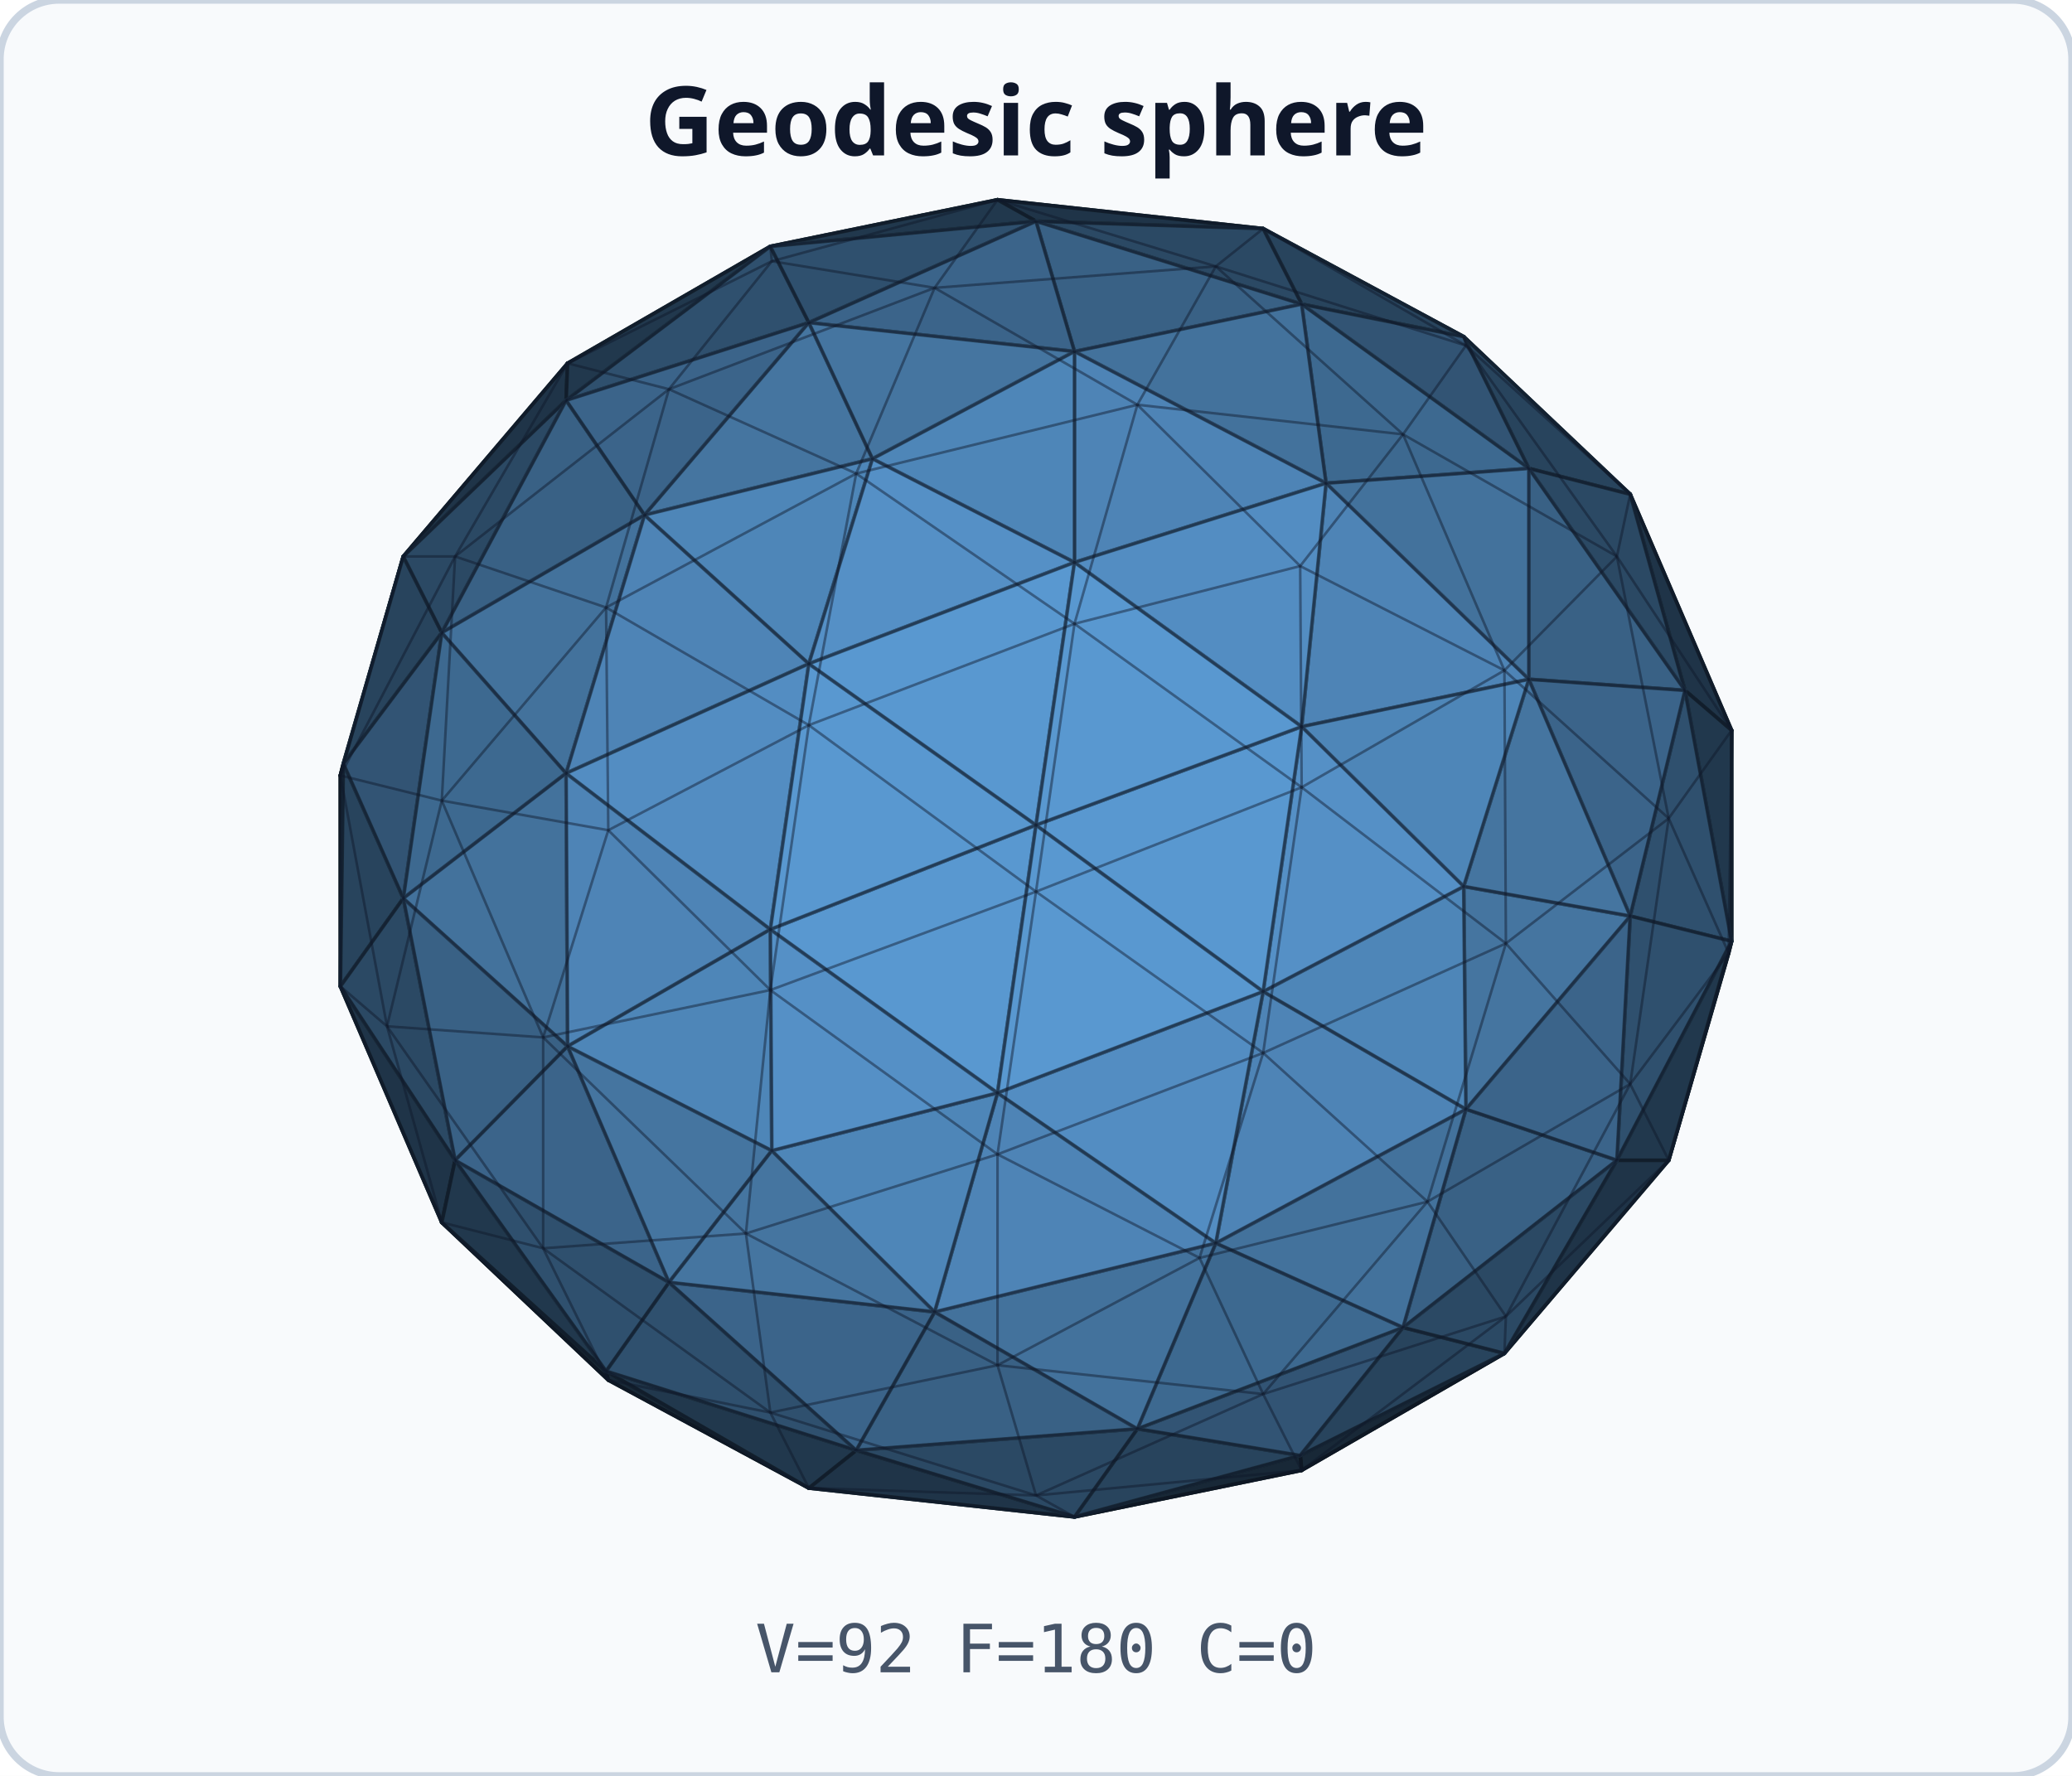
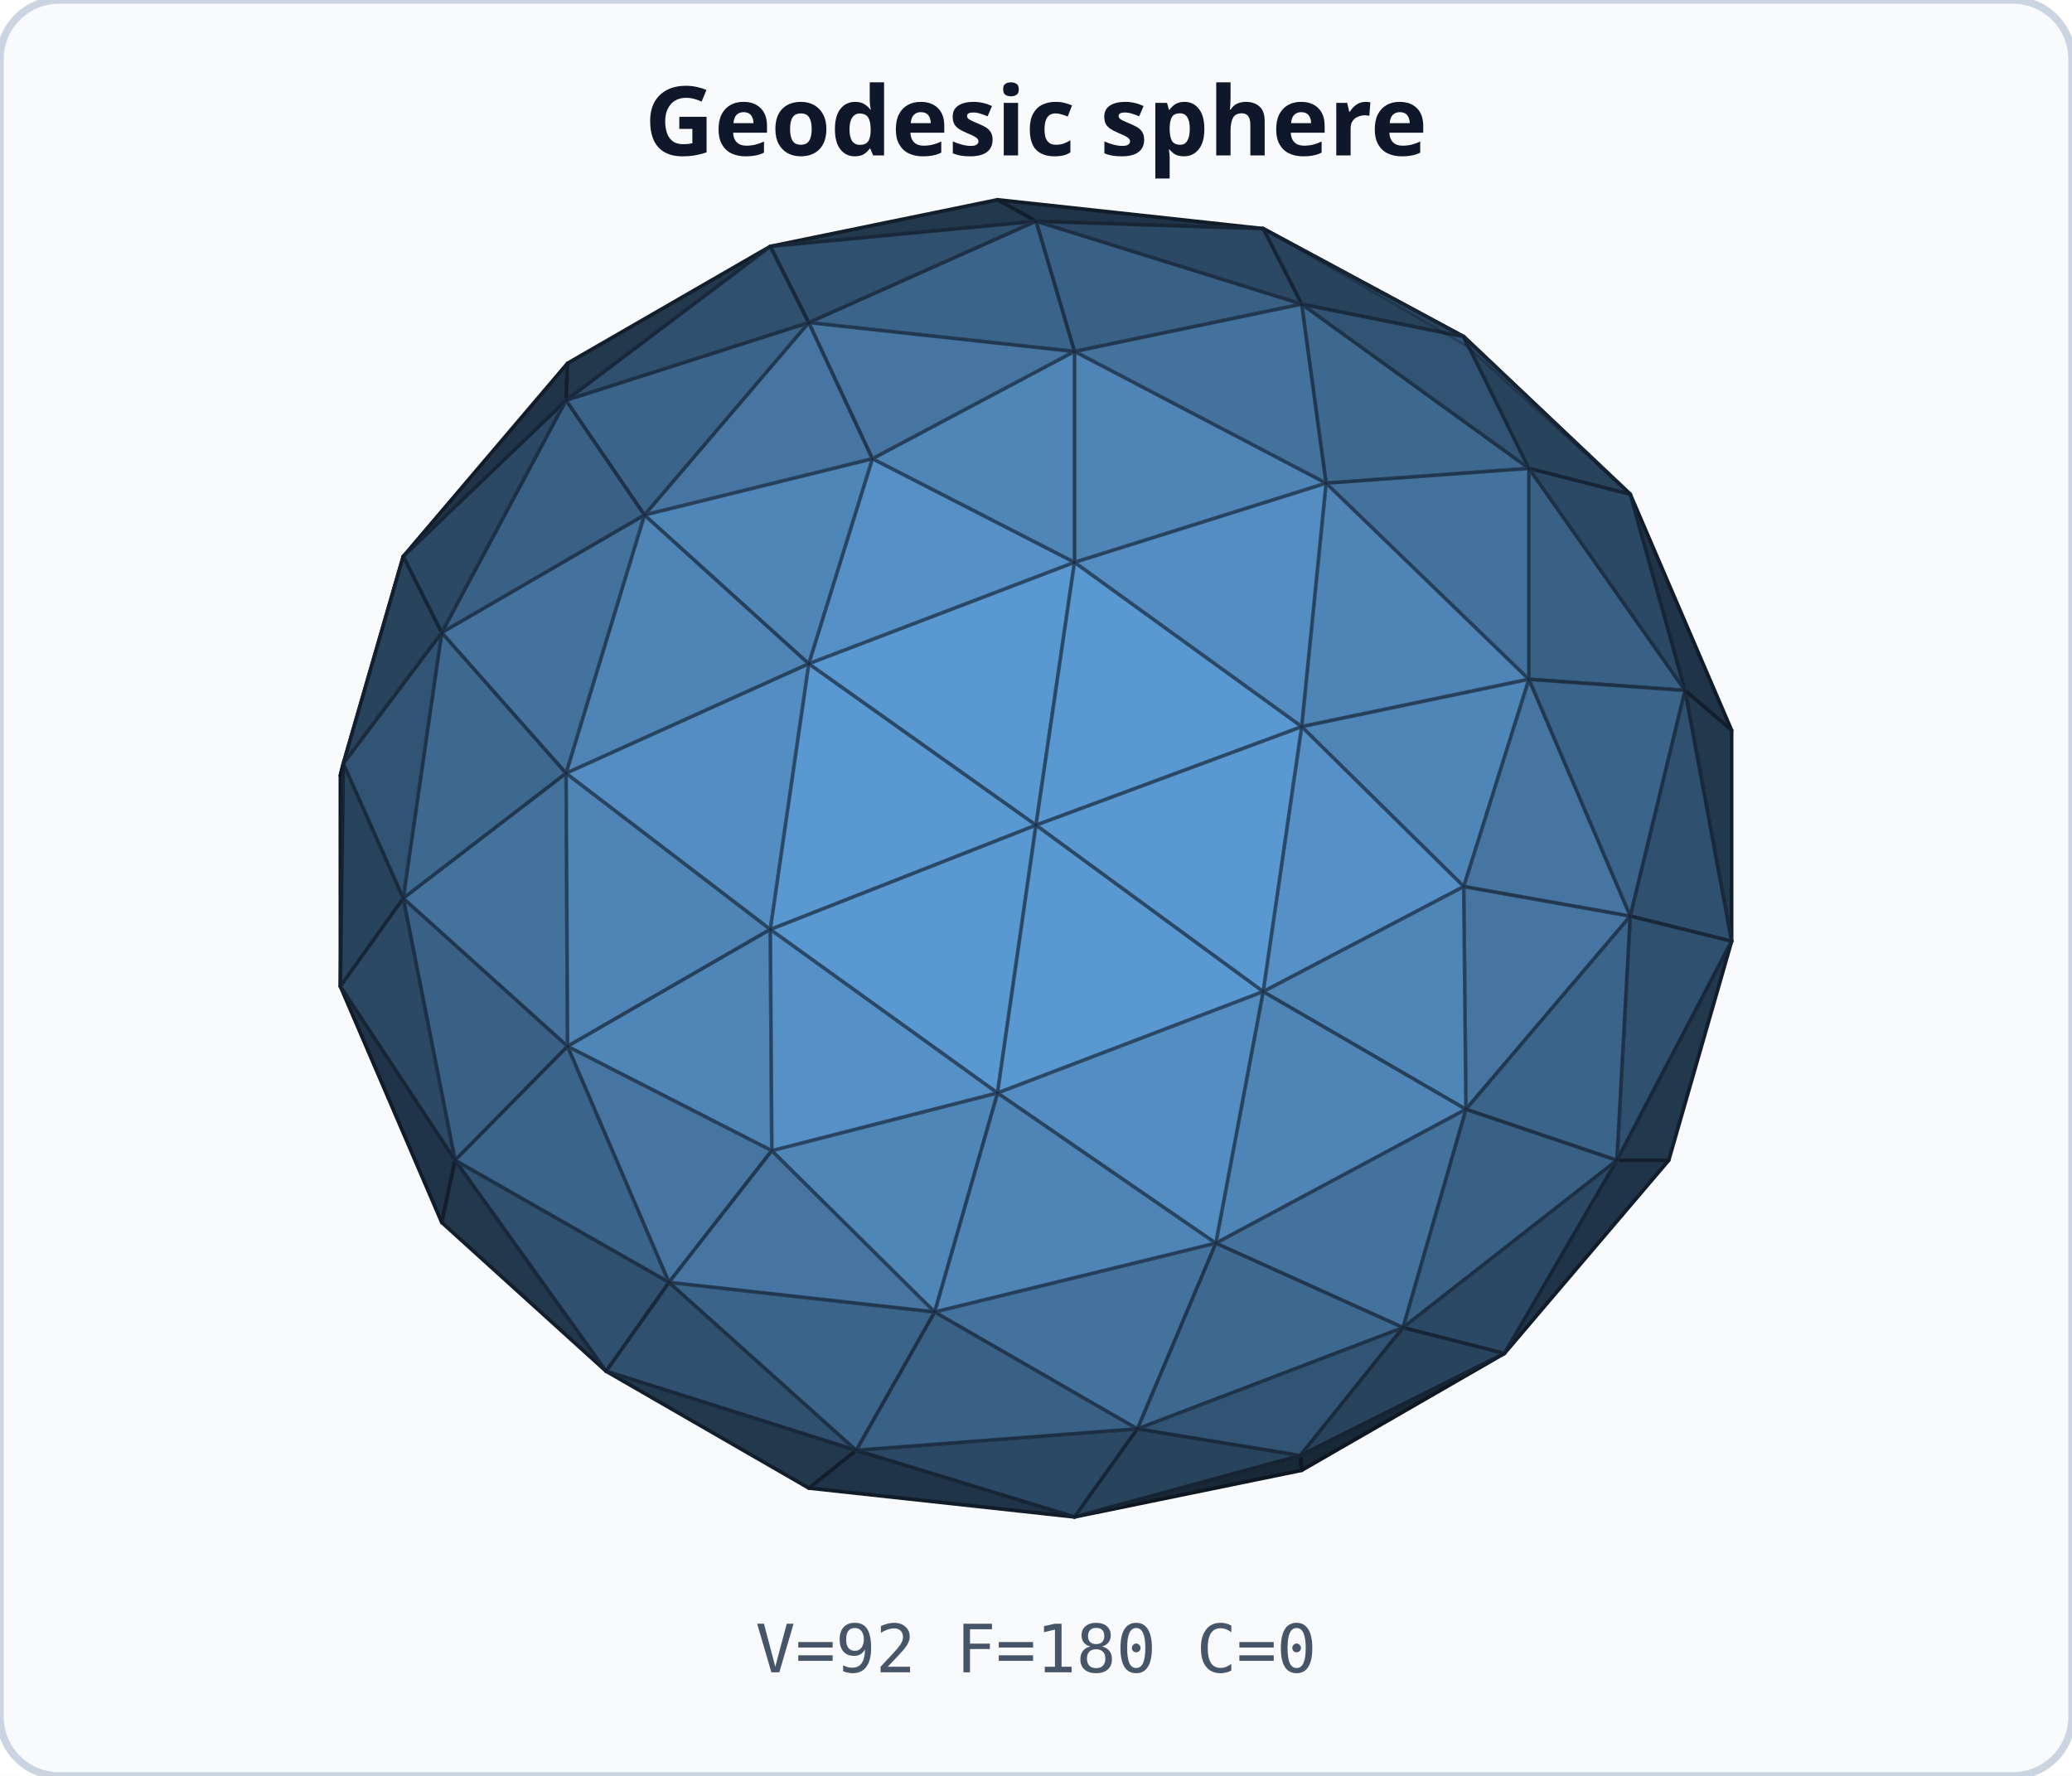
<svg xmlns="http://www.w3.org/2000/svg" width="280" height="240" viewBox="0 0 280 240" role="img" aria-labelledby="panel-title">
  <rect width="100%" height="100%" fill="white" />
  <g>
    <rect x="0.0" y="0.0" width="280.0" height="240.0" rx="8" fill="#f8fafc" stroke="#cbd5e1" />
    <text x="140.0" y="21.0" text-anchor="middle" font-family="sans-serif" font-size="13" font-weight="600" fill="#0f172a">Geodesic sphere</text>
    <g stroke-linejoin="round">
-       <polygon points="175.9,106.4 140.0,120.5 145.2,84.3" fill="#5998d0" stroke="#355b7d" stroke-width="0.5" />
-       <polygon points="145.2,84.3 140.0,120.5 109.3,98.0" fill="#5998d0" stroke="#355b7d" stroke-width="0.5" />
-       <polygon points="140.0,120.5 104.1,133.8 109.3,98.0" fill="#5998d0" stroke="#355b7d" stroke-width="0.5" />
-       <polygon points="175.9,106.4 170.7,142.3 140.0,120.5" fill="#5998d0" stroke="#355b7d" stroke-width="0.5" />
-       <polygon points="170.7,142.3 134.8,156.0 140.0,120.5" fill="#5998d0" stroke="#355b7d" stroke-width="0.5" />
-       <polygon points="140.0,120.5 134.8,156.0 104.1,133.8" fill="#5998d0" stroke="#355b7d" stroke-width="0.5" />
-       <polygon points="175.7,76.5 175.9,106.4 145.2,84.3" fill="#5590c6" stroke="#335677" stroke-width="0.5" />
-       <polygon points="109.3,98.0 104.1,133.8 82.2,112.2" fill="#5590c6" stroke="#335677" stroke-width="0.5" />
-       <polygon points="170.7,142.3 162.1,170.0 134.8,156.0" fill="#5590c6" stroke="#335677" stroke-width="0.5" />
-       <polygon points="175.9,106.4 203.5,127.5 170.7,142.3" fill="#538dc2" stroke="#325574" stroke-width="0.5" />
-       <polygon points="104.1,133.8 134.8,156.0 100.8,166.7" fill="#538dc2" stroke="#325574" stroke-width="0.5" />
-       <polygon points="145.2,84.3 109.3,98.0 115.7,64.0" fill="#538dc2" stroke="#325574" stroke-width="0.5" />
-       <polygon points="82.2,112.2 104.1,133.8 73.4,140.2" fill="#4e86b8" stroke="#2f506e" stroke-width="0.5" />
-       <polygon points="170.7,142.3 192.9,162.4 162.1,170.0" fill="#4e86b8" stroke="#2f506e" stroke-width="0.5" />
-       <polygon points="175.7,76.5 145.2,84.3 153.7,54.7" fill="#4e86b8" stroke="#2f506e" stroke-width="0.5" />
-       <polygon points="109.3,98.0 82.2,112.2 81.9,82.1" fill="#4e86b8" stroke="#2f506e" stroke-width="0.5" />
-       <polygon points="134.8,156.0 162.1,170.0 134.8,184.5" fill="#4e86b8" stroke="#2f506e" stroke-width="0.5" />
-       <polygon points="175.7,76.5 203.3,90.6 175.9,106.4" fill="#4e86b8" stroke="#2f506e" stroke-width="0.5" />
-       <polygon points="104.1,133.8 100.8,166.7 73.4,140.2" fill="#4e84b6" stroke="#2f4f6d" stroke-width="0.5" />
-       <polygon points="145.2,84.3 115.7,64.0 153.7,54.7" fill="#4e84b6" stroke="#2f4f6d" stroke-width="0.5" />
-       <polygon points="109.3,98.0 81.9,82.1 115.7,64.0" fill="#4e84b6" stroke="#2f4f6d" stroke-width="0.5" />
-       <polygon points="134.8,156.0 134.8,184.5 100.8,166.7" fill="#4e84b6" stroke="#2f4f6d" stroke-width="0.5" />
-       <polygon points="203.3,90.6 203.5,127.5 175.9,106.4" fill="#4e84b6" stroke="#2f4f6d" stroke-width="0.5" />
-       <polygon points="203.5,127.5 192.9,162.4 170.7,142.3" fill="#4e84b6" stroke="#2f4f6d" stroke-width="0.5" />
-       <polygon points="59.7,108.2 82.2,112.2 73.4,140.2" fill="#4575a0" stroke="#294660" stroke-width="0.5" />
-       <polygon points="134.8,184.5 162.1,170.0 170.7,188.4" fill="#4575a0" stroke="#294660" stroke-width="0.5" />
-       <polygon points="162.1,170.0 192.9,162.4 170.7,188.4" fill="#4575a0" stroke="#294660" stroke-width="0.5" />
-       <polygon points="81.9,82.1 82.2,112.2 59.7,108.2" fill="#4575a0" stroke="#294660" stroke-width="0.5" />
-       <polygon points="175.7,76.5 189.6,58.7 203.3,90.6" fill="#4575a0" stroke="#294660" stroke-width="0.5" />
-       <polygon points="175.7,76.5 153.7,54.7 189.6,58.7" fill="#4575a0" stroke="#294660" stroke-width="0.5" />
-       <polygon points="203.3,90.6 225.5,110.6 203.5,127.5" fill="#43729c" stroke="#28445e" stroke-width="0.5" />
-       <polygon points="73.4,140.2 100.8,166.7 73.4,168.7" fill="#43729c" stroke="#28445e" stroke-width="0.5" />
-       <polygon points="100.8,166.7 134.8,184.5 104.1,190.9" fill="#43729c" stroke="#28445e" stroke-width="0.5" />
-       <polygon points="203.5,127.5 220.3,146.5 192.9,162.4" fill="#43729c" stroke="#28445e" stroke-width="0.5" />
-       <polygon points="153.7,54.7 115.7,64.0 126.3,38.9" fill="#43729c" stroke="#28445e" stroke-width="0.5" />
-       <polygon points="115.7,64.0 81.9,82.1 90.4,52.6" fill="#43729c" stroke="#28445e" stroke-width="0.5" />
-       <polygon points="100.8,166.7 104.1,190.9 73.4,168.7" fill="#3d6990" stroke="#253f56" stroke-width="0.5" />
-       <polygon points="115.7,64.0 90.4,52.6 126.3,38.9" fill="#3d6990" stroke="#253f56" stroke-width="0.5" />
-       <polygon points="225.5,110.6 220.3,146.5 203.5,127.5" fill="#3d6990" stroke="#253f56" stroke-width="0.5" />
-       <polygon points="59.7,108.2 73.4,140.2 52.3,138.7" fill="#3b648a" stroke="#233c53" stroke-width="0.5" />
-       <polygon points="81.9,82.1 59.7,108.2 61.5,75.2" fill="#3b648a" stroke="#233c53" stroke-width="0.5" />
-       <polygon points="189.6,58.7 218.5,75.2 203.3,90.6" fill="#3b648a" stroke="#233c53" stroke-width="0.5" />
-       <polygon points="134.8,184.5 170.7,188.4 140.0,202.1" fill="#3b648a" stroke="#233c53" stroke-width="0.5" />
-       <polygon points="192.9,162.4 203.5,177.9 170.7,188.4" fill="#3b648a" stroke="#233c53" stroke-width="0.5" />
-       <polygon points="153.7,54.7 164.3,36.0 189.6,58.7" fill="#3b648a" stroke="#233c53" stroke-width="0.5" />
-       <polygon points="52.3,138.7 73.4,140.2 73.4,168.7" fill="#396185" stroke="#223a50" stroke-width="0.5" />
-       <polygon points="104.1,190.9 134.8,184.5 140.0,202.1" fill="#396185" stroke="#223a50" stroke-width="0.5" />
-       <polygon points="192.9,162.4 220.3,146.5 203.5,177.9" fill="#396185" stroke="#223a50" stroke-width="0.5" />
-       <polygon points="90.4,52.6 81.9,82.1 61.5,75.2" fill="#396185" stroke="#223a50" stroke-width="0.5" />
-       <polygon points="203.3,90.6 218.5,75.2 225.5,110.6" fill="#396185" stroke="#223a50" stroke-width="0.5" />
-       <polygon points="153.7,54.7 126.3,38.9 164.3,36.0" fill="#396185" stroke="#223a50" stroke-width="0.5" />
-       <polygon points="73.4,168.7 104.1,190.9 82.2,186.5" fill="#325474" stroke="#1e3346" stroke-width="0.5" />
-       <polygon points="225.5,110.6 233.6,128.8 220.3,146.5" fill="#325474" stroke="#1e3346" stroke-width="0.5" />
-       <polygon points="126.3,38.9 90.4,52.6 104.3,35.3" fill="#325474" stroke="#1e3346" stroke-width="0.5" />
-       <polygon points="61.5,75.2 59.7,108.2 46.0,104.8" fill="#2f506e" stroke="#1c3042" stroke-width="0.5" />
-       <polygon points="46.0,104.8 59.7,108.2 52.3,138.7" fill="#2f506e" stroke="#1c3042" stroke-width="0.5" />
-       <polygon points="140.0,202.1 170.7,188.4 175.9,198.7" fill="#2f506e" stroke="#1c3042" stroke-width="0.5" />
-       <polygon points="170.7,188.4 203.5,177.9 175.9,198.7" fill="#2f506e" stroke="#1c3042" stroke-width="0.5" />
-       <polygon points="189.6,58.7 198.1,46.7 218.5,75.2" fill="#2f506e" stroke="#1c3042" stroke-width="0.5" />
-       <polygon points="189.6,58.7 164.3,36.0 198.1,46.7" fill="#2f506e" stroke="#1c3042" stroke-width="0.5" />
-       <polygon points="52.3,138.7 73.4,168.7 59.7,165.2" fill="#2b4964" stroke="#1a2c3c" stroke-width="0.5" />
-       <polygon points="218.5,75.2 234.0,98.7 225.5,110.6" fill="#2b4964" stroke="#1a2c3c" stroke-width="0.5" />
-       <polygon points="104.1,190.9 140.0,202.1 109.3,201.1" fill="#2b4964" stroke="#1a2c3c" stroke-width="0.5" />
-       <polygon points="220.3,146.5 225.5,156.8 203.5,177.9" fill="#2b4964" stroke="#1a2c3c" stroke-width="0.5" />
-       <polygon points="90.4,52.6 61.5,75.2 76.7,49.1" fill="#2b4964" stroke="#1a2c3c" stroke-width="0.5" />
-       <polygon points="126.3,38.9 134.8,27.0 164.3,36.0" fill="#2b4964" stroke="#1a2c3c" stroke-width="0.5" />
-       <polygon points="220.3,146.5 233.6,128.8 225.5,156.8" fill="#28445d" stroke="#182938" stroke-width="0.5" />
-       <polygon points="126.3,38.9 104.3,35.3 134.8,27.0" fill="#28445d" stroke="#182938" stroke-width="0.5" />
-       <polygon points="59.7,165.2 73.4,168.7 82.2,186.5" fill="#28445d" stroke="#182938" stroke-width="0.5" />
-       <polygon points="82.2,186.5 104.1,190.9 109.3,201.1" fill="#28445d" stroke="#182938" stroke-width="0.5" />
-       <polygon points="104.3,35.3 90.4,52.6 76.7,49.1" fill="#28445d" stroke="#182938" stroke-width="0.5" />
-       <polygon points="225.5,110.6 234.0,98.7 233.6,128.8" fill="#28445d" stroke="#182938" stroke-width="0.5" />
-       <polygon points="46.0,104.8 52.3,138.7 46.0,133.3" fill="#21384d" stroke="#14222e" stroke-width="0.5" />
-       <polygon points="140.0,202.1 175.9,198.7 145.2,205.0" fill="#21384d" stroke="#14222e" stroke-width="0.5" />
-       <polygon points="203.5,177.9 203.3,182.9 175.9,198.7" fill="#21384d" stroke="#14222e" stroke-width="0.5" />
-       <polygon points="61.5,75.2 46.0,104.8 54.5,75.2" fill="#21384d" stroke="#14222e" stroke-width="0.5" />
-       <polygon points="198.1,46.7 220.3,66.8 218.5,75.2" fill="#21384d" stroke="#14222e" stroke-width="0.5" />
-       <polygon points="164.3,36.0 170.7,30.9 198.1,46.7" fill="#21384d" stroke="#14222e" stroke-width="0.5" />
-       <polygon points="46.0,133.3 52.3,138.7 59.7,165.2" fill="#1f3448" stroke="#121f2b" stroke-width="0.5" />
-       <polygon points="203.5,177.9 225.5,156.8 203.3,182.9" fill="#1f3448" stroke="#121f2b" stroke-width="0.5" />
-       <polygon points="164.3,36.0 134.8,27.0 170.7,30.9" fill="#1f3448" stroke="#121f2b" stroke-width="0.5" />
-       <polygon points="109.3,201.1 140.0,202.1 145.2,205.0" fill="#1f3448" stroke="#121f2b" stroke-width="0.5" />
-       <polygon points="76.7,49.1 61.5,75.2 54.5,75.2" fill="#1f3448" stroke="#121f2b" stroke-width="0.5" />
-       <polygon points="218.5,75.2 220.3,66.8 234.0,98.7" fill="#1f3448" stroke="#121f2b" stroke-width="0.5" />
-       <polygon points="81.9,185.3 59.7,165.2 82.2,186.5" fill="#182837" stroke="#0e1821" stroke-width="0.5" />
-       <polygon points="225.5,156.8 233.6,128.8 234.0,127.2" fill="#182837" stroke="#0e1821" stroke-width="0.5" />
-       <polygon points="134.8,27.0 104.3,35.3 104.1,33.3" fill="#182837" stroke="#0e1821" stroke-width="0.5" />
-       <polygon points="81.9,185.3 82.2,186.5 109.3,201.1" fill="#182837" stroke="#0e1821" stroke-width="0.5" />
-       <polygon points="104.1,33.3 104.3,35.3 76.7,49.1" fill="#182837" stroke="#0e1821" stroke-width="0.5" />
-       <polygon points="233.6,128.8 234.0,98.7 234.0,127.2" fill="#182837" stroke="#0e1821" stroke-width="0.5" />
      <polygon points="46.4,103.2 46.0,104.8 46.0,133.3" fill="#182837" stroke="#0e1821" stroke-width="0.5" />
      <polygon points="175.9,198.7 203.3,182.9 175.7,196.7" fill="#182837" stroke="#0e1821" stroke-width="0.5" />
      <polygon points="198.1,46.7 170.7,30.9 197.8,45.5" fill="#182837" stroke="#0e1821" stroke-width="0.5" />
      <polygon points="145.2,205.0 175.9,198.7 175.7,196.7" fill="#182837" stroke="#0e1821" stroke-width="0.5" />
      <polygon points="54.5,75.2 46.0,104.8 46.4,103.2" fill="#182837" stroke="#0e1821" stroke-width="0.5" />
      <polygon points="198.1,46.7 197.8,45.5 220.3,66.8" fill="#182837" stroke="#0e1821" stroke-width="0.5" />
      <polygon points="61.5,156.8 46.0,133.3 59.7,165.2" fill="#1f3448" stroke="#121f2b" stroke-width="0.5" />
      <polygon points="203.3,182.9 225.5,156.8 218.5,156.8" fill="#1f3448" stroke="#121f2b" stroke-width="0.5" />
      <polygon points="170.7,30.9 134.8,27.0 140.0,29.9" fill="#1f3448" stroke="#121f2b" stroke-width="0.5" />
      <polygon points="115.7,196.0 109.3,201.1 145.2,205.0" fill="#1f3448" stroke="#121f2b" stroke-width="0.5" />
      <polygon points="76.5,54.1 76.7,49.1 54.5,75.2" fill="#1f3448" stroke="#121f2b" stroke-width="0.5" />
      <polygon points="234.0,98.7 220.3,66.8 227.7,93.3" fill="#1f3448" stroke="#121f2b" stroke-width="0.5" />
      <polygon points="61.5,156.8 59.7,165.2 81.9,185.3" fill="#21384d" stroke="#14222e" stroke-width="0.5" />
      <polygon points="81.9,185.3 109.3,201.1 115.7,196.0" fill="#21384d" stroke="#14222e" stroke-width="0.5" />
      <polygon points="225.5,156.8 234.0,127.2 218.5,156.8" fill="#21384d" stroke="#14222e" stroke-width="0.5" />
      <polygon points="104.1,33.3 76.7,49.1 76.5,54.1" fill="#21384d" stroke="#14222e" stroke-width="0.5" />
      <polygon points="234.0,98.7 227.7,93.3 234.0,127.2" fill="#21384d" stroke="#14222e" stroke-width="0.5" />
      <polygon points="134.8,27.0 104.1,33.3 140.0,29.9" fill="#21384d" stroke="#14222e" stroke-width="0.5" />
      <polygon points="54.5,121.4 46.4,103.2 46.0,133.3" fill="#28445d" stroke="#182938" stroke-width="0.5" />
      <polygon points="153.7,193.1 145.2,205.0 175.7,196.7" fill="#28445d" stroke="#182938" stroke-width="0.5" />
      <polygon points="175.7,196.7 203.3,182.9 189.6,179.4" fill="#28445d" stroke="#182938" stroke-width="0.5" />
      <polygon points="59.7,85.5 54.5,75.2 46.4,103.2" fill="#28445d" stroke="#182938" stroke-width="0.5" />
      <polygon points="220.3,66.8 197.8,45.5 206.6,63.3" fill="#28445d" stroke="#182938" stroke-width="0.5" />
      <polygon points="197.8,45.5 170.7,30.9 175.9,41.1" fill="#28445d" stroke="#182938" stroke-width="0.5" />
      <polygon points="115.7,196.0 145.2,205.0 153.7,193.1" fill="#2b4964" stroke="#1a2c3c" stroke-width="0.5" />
      <polygon points="76.5,54.1 54.5,75.2 59.7,85.5" fill="#2b4964" stroke="#1a2c3c" stroke-width="0.5" />
      <polygon points="220.3,66.8 206.6,63.3 227.7,93.3" fill="#2b4964" stroke="#1a2c3c" stroke-width="0.5" />
      <polygon points="54.5,121.4 46.0,133.3 61.5,156.8" fill="#2b4964" stroke="#1a2c3c" stroke-width="0.5" />
      <polygon points="203.3,182.9 218.5,156.8 189.6,179.4" fill="#2b4964" stroke="#1a2c3c" stroke-width="0.5" />
      <polygon points="170.7,30.9 140.0,29.9 175.9,41.1" fill="#2b4964" stroke="#1a2c3c" stroke-width="0.5" />
      <polygon points="90.4,173.3 81.9,185.3 115.7,196.0" fill="#2f506e" stroke="#1c3042" stroke-width="0.5" />
      <polygon points="109.3,43.6 104.1,33.3 76.5,54.1" fill="#2f506e" stroke="#1c3042" stroke-width="0.5" />
      <polygon points="234.0,127.2 227.7,93.3 220.3,123.8" fill="#2f506e" stroke="#1c3042" stroke-width="0.5" />
      <polygon points="140.0,29.9 104.1,33.3 109.3,43.6" fill="#2f506e" stroke="#1c3042" stroke-width="0.5" />
      <polygon points="218.5,156.8 234.0,127.2 220.3,123.8" fill="#2f506e" stroke="#1c3042" stroke-width="0.5" />
      <polygon points="90.4,173.3 61.5,156.8 81.9,185.3" fill="#2f506e" stroke="#1c3042" stroke-width="0.5" />
      <polygon points="153.7,193.1 175.7,196.7 189.6,179.4" fill="#325474" stroke="#1e3346" stroke-width="0.5" />
      <polygon points="54.5,121.4 59.7,85.5 46.4,103.2" fill="#325474" stroke="#1e3346" stroke-width="0.5" />
      <polygon points="206.6,63.3 197.8,45.5 175.9,41.1" fill="#325474" stroke="#1e3346" stroke-width="0.5" />
      <polygon points="76.7,141.4 54.5,121.4 61.5,156.8" fill="#396185" stroke="#223a50" stroke-width="0.5" />
      <polygon points="126.3,177.3 115.7,196.0 153.7,193.1" fill="#396185" stroke="#223a50" stroke-width="0.5" />
      <polygon points="189.6,179.4 218.5,156.8 198.1,149.9" fill="#396185" stroke="#223a50" stroke-width="0.5" />
      <polygon points="87.1,69.6 76.5,54.1 59.7,85.5" fill="#396185" stroke="#223a50" stroke-width="0.5" />
      <polygon points="227.7,93.3 206.6,63.3 206.6,91.8" fill="#396185" stroke="#223a50" stroke-width="0.5" />
      <polygon points="175.9,41.1 140.0,29.9 145.2,47.5" fill="#396185" stroke="#223a50" stroke-width="0.5" />
      <polygon points="76.7,141.4 61.5,156.8 90.4,173.3" fill="#3b648a" stroke="#233c53" stroke-width="0.5" />
      <polygon points="90.4,173.3 115.7,196.0 126.3,177.3" fill="#3b648a" stroke="#233c53" stroke-width="0.5" />
      <polygon points="109.3,43.6 76.5,54.1 87.1,69.6" fill="#3b648a" stroke="#233c53" stroke-width="0.5" />
      <polygon points="227.7,93.3 206.6,91.8 220.3,123.8" fill="#3b648a" stroke="#233c53" stroke-width="0.5" />
      <polygon points="140.0,29.9 109.3,43.6 145.2,47.5" fill="#3b648a" stroke="#233c53" stroke-width="0.5" />
      <polygon points="218.5,156.8 220.3,123.8 198.1,149.9" fill="#3b648a" stroke="#233c53" stroke-width="0.5" />
      <polygon points="153.7,193.1 189.6,179.4 164.3,168.0" fill="#3d6990" stroke="#253f56" stroke-width="0.5" />
      <polygon points="76.5,104.5 59.7,85.5 54.5,121.4" fill="#3d6990" stroke="#253f56" stroke-width="0.5" />
      <polygon points="206.6,63.3 175.9,41.1 179.2,65.3" fill="#3d6990" stroke="#253f56" stroke-width="0.5" />
      <polygon points="76.7,141.4 76.5,104.5 54.5,121.4" fill="#43729c" stroke="#28445e" stroke-width="0.5" />
      <polygon points="76.5,104.5 87.1,69.6 59.7,85.5" fill="#43729c" stroke="#28445e" stroke-width="0.5" />
      <polygon points="126.3,177.3 153.7,193.1 164.3,168.0" fill="#43729c" stroke="#28445e" stroke-width="0.5" />
      <polygon points="164.3,168.0 189.6,179.4 198.1,149.9" fill="#43729c" stroke="#28445e" stroke-width="0.5" />
      <polygon points="206.6,91.8 206.6,63.3 179.2,65.3" fill="#43729c" stroke="#28445e" stroke-width="0.5" />
      <polygon points="179.2,65.3 175.9,41.1 145.2,47.5" fill="#43729c" stroke="#28445e" stroke-width="0.5" />
      <polygon points="104.3,155.5 76.7,141.4 90.4,173.3" fill="#4575a0" stroke="#294660" stroke-width="0.5" />
      <polygon points="104.3,155.5 90.4,173.3 126.3,177.3" fill="#4575a0" stroke="#294660" stroke-width="0.5" />
      <polygon points="198.1,149.9 220.3,123.8 197.8,119.8" fill="#4575a0" stroke="#294660" stroke-width="0.5" />
      <polygon points="117.9,62.0 109.3,43.6 87.1,69.6" fill="#4575a0" stroke="#294660" stroke-width="0.5" />
      <polygon points="220.3,123.8 206.6,91.8 197.8,119.8" fill="#4575a0" stroke="#294660" stroke-width="0.5" />
      <polygon points="145.2,47.5 109.3,43.6 117.9,62.0" fill="#4575a0" stroke="#294660" stroke-width="0.5" />
      <polygon points="126.3,177.3 164.3,168.0 134.8,147.7" fill="#4e84b6" stroke="#2f4f6d" stroke-width="0.5" />
      <polygon points="164.3,168.0 198.1,149.9 170.7,134.0" fill="#4e84b6" stroke="#2f4f6d" stroke-width="0.5" />
      <polygon points="206.6,91.8 179.2,65.3 175.9,98.2" fill="#4e84b6" stroke="#2f4f6d" stroke-width="0.5" />
      <polygon points="179.2,65.3 145.2,47.5 145.2,76.0" fill="#4e84b6" stroke="#2f4f6d" stroke-width="0.5" />
      <polygon points="104.1,125.6 76.5,104.5 76.7,141.4" fill="#4e84b6" stroke="#2f4f6d" stroke-width="0.5" />
      <polygon points="109.3,89.7 87.1,69.6 76.5,104.5" fill="#4e84b6" stroke="#2f4f6d" stroke-width="0.5" />
      <polygon points="104.3,155.5 126.3,177.3 134.8,147.7" fill="#4e86b8" stroke="#2f506e" stroke-width="0.5" />
      <polygon points="197.8,119.8 206.6,91.8 175.9,98.2" fill="#4e86b8" stroke="#2f506e" stroke-width="0.5" />
      <polygon points="145.2,76.0 145.2,47.5 117.9,62.0" fill="#4e86b8" stroke="#2f506e" stroke-width="0.5" />
      <polygon points="170.7,134.0 198.1,149.9 197.8,119.8" fill="#4e86b8" stroke="#2f506e" stroke-width="0.5" />
      <polygon points="104.3,155.5 104.1,125.6 76.7,141.4" fill="#4e86b8" stroke="#2f506e" stroke-width="0.5" />
      <polygon points="109.3,89.7 117.9,62.0 87.1,69.6" fill="#4e86b8" stroke="#2f506e" stroke-width="0.5" />
      <polygon points="104.1,125.6 109.3,89.7 76.5,104.5" fill="#538dc2" stroke="#325574" stroke-width="0.5" />
      <polygon points="175.9,98.2 179.2,65.3 145.2,76.0" fill="#538dc2" stroke="#325574" stroke-width="0.5" />
      <polygon points="134.8,147.7 164.3,168.0 170.7,134.0" fill="#538dc2" stroke="#325574" stroke-width="0.5" />
      <polygon points="109.3,89.7 145.2,76.0 117.9,62.0" fill="#5590c6" stroke="#335677" stroke-width="0.5" />
      <polygon points="104.3,155.5 134.8,147.7 104.1,125.6" fill="#5590c6" stroke="#335677" stroke-width="0.5" />
      <polygon points="170.7,134.0 197.8,119.8 175.9,98.2" fill="#5590c6" stroke="#335677" stroke-width="0.5" />
      <polygon points="134.8,147.7 140.0,111.5 104.1,125.6" fill="#5998d0" stroke="#355b7d" stroke-width="0.5" />
      <polygon points="104.1,125.6 140.0,111.5 109.3,89.7" fill="#5998d0" stroke="#355b7d" stroke-width="0.5" />
      <polygon points="140.0,111.5 145.2,76.0 109.3,89.7" fill="#5998d0" stroke="#355b7d" stroke-width="0.5" />
      <polygon points="134.8,147.7 170.7,134.0 140.0,111.5" fill="#5998d0" stroke="#355b7d" stroke-width="0.5" />
      <polygon points="170.7,134.0 175.9,98.2 140.0,111.5" fill="#5998d0" stroke="#355b7d" stroke-width="0.5" />
      <polygon points="140.0,111.5 175.9,98.2 145.2,76.0" fill="#5998d0" stroke="#355b7d" stroke-width="0.5" />
    </g>
-     <g stroke="#0f172a" stroke-width="0.35" stroke-opacity="0.45">
+     <g stroke="#0f172a" stroke-width="0.35" stroke-opacity="0.30">
      <line x1="104.3" y1="155.5" x2="126.3" y2="177.3" />
      <line x1="104.3" y1="155.5" x2="134.8" y2="147.7" />
      <line x1="104.3" y1="155.5" x2="104.1" y2="125.6" />
      <line x1="104.3" y1="155.5" x2="76.7" y2="141.4" />
      <line x1="104.3" y1="155.5" x2="90.4" y2="173.3" />
      <line x1="126.3" y1="177.3" x2="134.8" y2="147.7" />
      <line x1="126.3" y1="177.3" x2="164.3" y2="168.0" />
      <line x1="126.3" y1="177.3" x2="153.7" y2="193.1" />
      <line x1="126.3" y1="177.3" x2="90.4" y2="173.3" />
      <line x1="126.3" y1="177.3" x2="115.7" y2="196.0" />
      <line x1="134.8" y1="147.7" x2="164.3" y2="168.0" />
      <line x1="134.8" y1="147.7" x2="170.7" y2="134.0" />
      <line x1="134.8" y1="147.7" x2="104.1" y2="125.6" />
      <line x1="134.8" y1="147.7" x2="140.0" y2="111.5" />
      <line x1="164.3" y1="168.0" x2="170.7" y2="134.0" />
      <line x1="164.3" y1="168.0" x2="198.1" y2="149.9" />
      <line x1="164.3" y1="168.0" x2="153.7" y2="193.1" />
      <line x1="164.3" y1="168.0" x2="189.6" y2="179.4" />
      <line x1="170.7" y1="134.0" x2="198.1" y2="149.9" />
      <line x1="170.7" y1="134.0" x2="197.8" y2="119.8" />
      <line x1="170.7" y1="134.0" x2="140.0" y2="111.5" />
      <line x1="170.7" y1="134.0" x2="175.9" y2="98.2" />
      <line x1="198.1" y1="149.9" x2="197.8" y2="119.8" />
      <line x1="198.1" y1="149.9" x2="189.6" y2="179.4" />
      <line x1="198.1" y1="149.9" x2="218.5" y2="156.8" />
      <line x1="198.1" y1="149.9" x2="220.3" y2="123.8" />
      <line x1="197.8" y1="119.8" x2="175.9" y2="98.2" />
      <line x1="197.8" y1="119.8" x2="220.3" y2="123.8" />
      <line x1="197.8" y1="119.8" x2="206.6" y2="91.8" />
      <line x1="153.7" y1="193.1" x2="189.6" y2="179.4" />
      <line x1="153.7" y1="193.1" x2="175.7" y2="196.7" />
      <line x1="153.7" y1="193.1" x2="115.7" y2="196.0" />
      <line x1="153.7" y1="193.1" x2="145.2" y2="205.0" />
      <line x1="189.6" y1="179.4" x2="175.7" y2="196.7" />
      <line x1="189.6" y1="179.4" x2="203.3" y2="182.9" />
      <line x1="189.6" y1="179.4" x2="218.5" y2="156.8" />
      <line x1="175.7" y1="196.7" x2="145.2" y2="205.0" />
      <line x1="175.7" y1="196.7" x2="203.3" y2="182.9" />
      <line x1="175.7" y1="196.7" x2="175.9" y2="198.7" />
      <line x1="104.1" y1="125.6" x2="140.0" y2="111.5" />
      <line x1="104.1" y1="125.6" x2="109.3" y2="89.7" />
      <line x1="104.1" y1="125.6" x2="76.7" y2="141.4" />
      <line x1="104.1" y1="125.6" x2="76.5" y2="104.5" />
      <line x1="140.0" y1="111.5" x2="109.3" y2="89.7" />
      <line x1="140.0" y1="111.5" x2="145.2" y2="76.0" />
      <line x1="140.0" y1="111.5" x2="175.9" y2="98.2" />
      <line x1="109.3" y1="89.7" x2="145.2" y2="76.0" />
      <line x1="109.3" y1="89.7" x2="117.9" y2="62.0" />
      <line x1="109.3" y1="89.7" x2="76.5" y2="104.5" />
      <line x1="109.3" y1="89.7" x2="87.1" y2="69.6" />
      <line x1="145.2" y1="76.0" x2="117.9" y2="62.0" />
      <line x1="145.2" y1="76.0" x2="175.9" y2="98.2" />
      <line x1="145.2" y1="76.0" x2="179.2" y2="65.3" />
      <line x1="145.2" y1="76.0" x2="145.2" y2="47.5" />
      <line x1="117.9" y1="62.0" x2="87.1" y2="69.6" />
      <line x1="117.9" y1="62.0" x2="145.2" y2="47.5" />
      <line x1="117.9" y1="62.0" x2="109.3" y2="43.6" />
      <line x1="175.9" y1="98.2" x2="206.6" y2="91.8" />
      <line x1="175.9" y1="98.2" x2="179.2" y2="65.3" />
      <line x1="76.7" y1="141.4" x2="76.5" y2="104.5" />
      <line x1="76.7" y1="141.4" x2="54.5" y2="121.4" />
      <line x1="76.7" y1="141.4" x2="90.4" y2="173.3" />
      <line x1="76.7" y1="141.4" x2="61.5" y2="156.8" />
      <line x1="76.5" y1="104.5" x2="54.5" y2="121.4" />
      <line x1="76.5" y1="104.5" x2="59.7" y2="85.5" />
      <line x1="76.5" y1="104.5" x2="87.1" y2="69.6" />
      <line x1="54.5" y1="121.4" x2="59.7" y2="85.5" />
      <line x1="54.5" y1="121.4" x2="46.4" y2="103.2" />
      <line x1="54.5" y1="121.4" x2="61.5" y2="156.8" />
      <line x1="54.5" y1="121.4" x2="46.0" y2="133.3" />
      <line x1="59.7" y1="85.5" x2="46.4" y2="103.2" />
      <line x1="59.7" y1="85.5" x2="87.1" y2="69.6" />
      <line x1="59.7" y1="85.5" x2="76.5" y2="54.1" />
      <line x1="59.7" y1="85.5" x2="54.5" y2="75.2" />
      <line x1="46.4" y1="103.2" x2="46.0" y2="133.3" />
      <line x1="46.4" y1="103.2" x2="54.5" y2="75.2" />
      <line x1="46.4" y1="103.2" x2="46.0" y2="104.8" />
      <line x1="87.1" y1="69.6" x2="109.3" y2="43.6" />
      <line x1="87.1" y1="69.6" x2="76.5" y2="54.1" />
      <line x1="90.4" y1="173.3" x2="61.5" y2="156.8" />
      <line x1="90.4" y1="173.3" x2="81.9" y2="185.3" />
      <line x1="90.4" y1="173.3" x2="115.7" y2="196.0" />
      <line x1="61.5" y1="156.8" x2="81.9" y2="185.3" />
      <line x1="61.5" y1="156.8" x2="59.7" y2="165.2" />
      <line x1="61.5" y1="156.8" x2="46.0" y2="133.3" />
      <line x1="81.9" y1="185.3" x2="59.7" y2="165.2" />
-       <line x1="81.9" y1="185.3" x2="82.2" y2="186.5" />
      <line x1="81.9" y1="185.3" x2="115.7" y2="196.0" />
      <line x1="81.9" y1="185.3" x2="109.3" y2="201.1" />
-       <line x1="59.7" y1="165.2" x2="82.2" y2="186.5" />
      <line x1="59.7" y1="165.2" x2="46.0" y2="133.3" />
-       <line x1="59.7" y1="165.2" x2="52.3" y2="138.7" />
-       <line x1="59.7" y1="165.2" x2="73.4" y2="168.7" />
-       <line x1="82.2" y1="186.5" x2="109.3" y2="201.1" />
-       <line x1="82.2" y1="186.5" x2="73.4" y2="168.7" />
-       <line x1="82.2" y1="186.5" x2="104.1" y2="190.9" />
      <line x1="46.0" y1="133.3" x2="46.0" y2="104.8" />
-       <line x1="46.0" y1="133.3" x2="52.3" y2="138.7" />
      <line x1="115.7" y1="196.0" x2="145.2" y2="205.0" />
      <line x1="115.7" y1="196.0" x2="109.3" y2="201.1" />
      <line x1="145.2" y1="205.0" x2="109.3" y2="201.1" />
-       <line x1="145.2" y1="205.0" x2="140.0" y2="202.1" />
      <line x1="145.2" y1="205.0" x2="175.9" y2="198.7" />
-       <line x1="109.3" y1="201.1" x2="104.1" y2="190.9" />
-       <line x1="109.3" y1="201.1" x2="140.0" y2="202.1" />
      <line x1="203.3" y1="182.9" x2="218.5" y2="156.8" />
      <line x1="203.3" y1="182.9" x2="225.5" y2="156.8" />
      <line x1="203.3" y1="182.9" x2="175.9" y2="198.7" />
-       <line x1="203.3" y1="182.9" x2="203.5" y2="177.9" />
      <line x1="218.5" y1="156.8" x2="220.3" y2="123.8" />
      <line x1="218.5" y1="156.8" x2="225.5" y2="156.8" />
      <line x1="218.5" y1="156.8" x2="234.0" y2="127.2" />
      <line x1="220.3" y1="123.8" x2="234.0" y2="127.2" />
      <line x1="220.3" y1="123.8" x2="206.6" y2="91.8" />
      <line x1="220.3" y1="123.8" x2="227.7" y2="93.3" />
      <line x1="225.5" y1="156.8" x2="234.0" y2="127.2" />
-       <line x1="225.5" y1="156.8" x2="233.6" y2="128.8" />
-       <line x1="225.5" y1="156.8" x2="203.5" y2="177.9" />
-       <line x1="225.5" y1="156.8" x2="220.3" y2="146.5" />
-       <line x1="234.0" y1="127.2" x2="233.6" y2="128.8" />
      <line x1="234.0" y1="127.2" x2="234.0" y2="98.7" />
      <line x1="234.0" y1="127.2" x2="227.7" y2="93.3" />
-       <line x1="233.6" y1="128.8" x2="234.0" y2="98.7" />
-       <line x1="233.6" y1="128.8" x2="220.3" y2="146.5" />
-       <line x1="233.6" y1="128.8" x2="225.5" y2="110.6" />
      <line x1="206.6" y1="91.8" x2="179.2" y2="65.3" />
      <line x1="206.6" y1="91.8" x2="206.6" y2="63.3" />
      <line x1="206.6" y1="91.8" x2="227.7" y2="93.3" />
      <line x1="179.2" y1="65.3" x2="145.2" y2="47.5" />
      <line x1="179.2" y1="65.3" x2="206.6" y2="63.3" />
      <line x1="179.2" y1="65.3" x2="175.9" y2="41.1" />
      <line x1="145.2" y1="47.5" x2="175.9" y2="41.1" />
      <line x1="145.2" y1="47.5" x2="109.3" y2="43.6" />
      <line x1="145.2" y1="47.5" x2="140.0" y2="29.9" />
      <line x1="206.6" y1="63.3" x2="175.9" y2="41.1" />
      <line x1="206.6" y1="63.3" x2="197.8" y2="45.5" />
      <line x1="206.6" y1="63.3" x2="227.7" y2="93.3" />
      <line x1="206.6" y1="63.3" x2="220.3" y2="66.8" />
      <line x1="175.9" y1="41.1" x2="197.8" y2="45.5" />
      <line x1="175.9" y1="41.1" x2="170.7" y2="30.9" />
      <line x1="175.9" y1="41.1" x2="140.0" y2="29.9" />
      <line x1="197.8" y1="45.5" x2="220.3" y2="66.8" />
      <line x1="197.8" y1="45.5" x2="170.7" y2="30.9" />
      <line x1="197.8" y1="45.5" x2="198.1" y2="46.7" />
      <line x1="109.3" y1="43.6" x2="76.5" y2="54.1" />
      <line x1="109.3" y1="43.6" x2="104.1" y2="33.3" />
      <line x1="109.3" y1="43.6" x2="140.0" y2="29.9" />
      <line x1="76.5" y1="54.1" x2="54.5" y2="75.2" />
      <line x1="76.5" y1="54.1" x2="104.1" y2="33.3" />
      <line x1="76.5" y1="54.1" x2="76.7" y2="49.1" />
      <line x1="54.5" y1="75.2" x2="76.7" y2="49.1" />
      <line x1="54.5" y1="75.2" x2="46.0" y2="104.8" />
-       <line x1="54.5" y1="75.2" x2="61.5" y2="75.2" />
      <line x1="104.1" y1="33.3" x2="76.7" y2="49.1" />
-       <line x1="104.1" y1="33.3" x2="104.3" y2="35.3" />
      <line x1="104.1" y1="33.3" x2="140.0" y2="29.9" />
      <line x1="104.1" y1="33.3" x2="134.8" y2="27.0" />
-       <line x1="76.7" y1="49.1" x2="104.3" y2="35.3" />
-       <line x1="76.7" y1="49.1" x2="90.4" y2="52.6" />
-       <line x1="76.7" y1="49.1" x2="61.5" y2="75.2" />
-       <line x1="104.3" y1="35.3" x2="90.4" y2="52.6" />
-       <line x1="104.3" y1="35.3" x2="134.8" y2="27.0" />
-       <line x1="104.3" y1="35.3" x2="126.3" y2="38.9" />
-       <line x1="46.0" y1="104.8" x2="52.3" y2="138.7" />
-       <line x1="46.0" y1="104.8" x2="59.7" y2="108.2" />
-       <line x1="46.0" y1="104.8" x2="61.5" y2="75.2" />
-       <line x1="52.3" y1="138.7" x2="73.4" y2="168.7" />
-       <line x1="52.3" y1="138.7" x2="59.7" y2="108.2" />
-       <line x1="52.3" y1="138.7" x2="73.4" y2="140.2" />
-       <line x1="73.4" y1="168.7" x2="73.4" y2="140.2" />
-       <line x1="73.4" y1="168.7" x2="104.1" y2="190.9" />
-       <line x1="73.4" y1="168.7" x2="100.8" y2="166.7" />
-       <line x1="59.7" y1="108.2" x2="73.4" y2="140.2" />
-       <line x1="59.7" y1="108.2" x2="82.2" y2="112.2" />
-       <line x1="59.7" y1="108.2" x2="61.5" y2="75.2" />
-       <line x1="59.7" y1="108.2" x2="81.9" y2="82.1" />
-       <line x1="73.4" y1="140.2" x2="82.2" y2="112.2" />
-       <line x1="73.4" y1="140.2" x2="104.1" y2="133.8" />
-       <line x1="73.4" y1="140.2" x2="100.8" y2="166.7" />
-       <line x1="82.2" y1="112.2" x2="104.1" y2="133.8" />
-       <line x1="82.2" y1="112.2" x2="81.9" y2="82.1" />
-       <line x1="82.2" y1="112.2" x2="109.3" y2="98.0" />
-       <line x1="104.1" y1="190.9" x2="140.0" y2="202.1" />
-       <line x1="104.1" y1="190.9" x2="134.8" y2="184.5" />
-       <line x1="104.1" y1="190.9" x2="100.8" y2="166.7" />
-       <line x1="140.0" y1="202.1" x2="175.9" y2="198.7" />
-       <line x1="140.0" y1="202.1" x2="134.8" y2="184.5" />
-       <line x1="140.0" y1="202.1" x2="170.7" y2="188.4" />
-       <line x1="175.9" y1="198.7" x2="170.7" y2="188.4" />
-       <line x1="175.9" y1="198.7" x2="203.5" y2="177.9" />
-       <line x1="134.8" y1="184.5" x2="170.7" y2="188.4" />
-       <line x1="134.8" y1="184.5" x2="162.1" y2="170.0" />
-       <line x1="134.8" y1="184.5" x2="100.8" y2="166.7" />
-       <line x1="134.8" y1="184.5" x2="134.8" y2="156.0" />
-       <line x1="170.7" y1="188.4" x2="162.1" y2="170.0" />
-       <line x1="170.7" y1="188.4" x2="192.9" y2="162.4" />
-       <line x1="170.7" y1="188.4" x2="203.5" y2="177.9" />
-       <line x1="162.1" y1="170.0" x2="192.9" y2="162.4" />
-       <line x1="162.1" y1="170.0" x2="134.8" y2="156.0" />
-       <line x1="162.1" y1="170.0" x2="170.7" y2="142.3" />
      <line x1="234.0" y1="98.7" x2="227.7" y2="93.3" />
      <line x1="234.0" y1="98.7" x2="220.3" y2="66.8" />
-       <line x1="234.0" y1="98.7" x2="218.5" y2="75.2" />
-       <line x1="234.0" y1="98.7" x2="225.5" y2="110.6" />
      <line x1="227.7" y1="93.3" x2="220.3" y2="66.8" />
-       <line x1="220.3" y1="66.8" x2="218.5" y2="75.2" />
      <line x1="220.3" y1="66.8" x2="198.1" y2="46.7" />
-       <line x1="192.9" y1="162.4" x2="203.5" y2="177.9" />
-       <line x1="192.9" y1="162.4" x2="220.3" y2="146.5" />
-       <line x1="192.9" y1="162.4" x2="203.5" y2="127.5" />
-       <line x1="192.9" y1="162.4" x2="170.7" y2="142.3" />
-       <line x1="203.5" y1="177.9" x2="220.3" y2="146.5" />
-       <line x1="220.3" y1="146.5" x2="225.5" y2="110.6" />
-       <line x1="220.3" y1="146.5" x2="203.5" y2="127.5" />
-       <line x1="104.1" y1="133.8" x2="100.8" y2="166.7" />
-       <line x1="104.1" y1="133.8" x2="134.8" y2="156.0" />
-       <line x1="104.1" y1="133.8" x2="140.0" y2="120.5" />
-       <line x1="104.1" y1="133.8" x2="109.3" y2="98.0" />
-       <line x1="100.8" y1="166.7" x2="134.8" y2="156.0" />
-       <line x1="134.8" y1="156.0" x2="170.7" y2="142.3" />
-       <line x1="134.8" y1="156.0" x2="140.0" y2="120.5" />
-       <line x1="90.4" y1="52.6" x2="61.5" y2="75.2" />
-       <line x1="90.4" y1="52.6" x2="81.9" y2="82.1" />
-       <line x1="90.4" y1="52.6" x2="115.7" y2="64.0" />
-       <line x1="90.4" y1="52.6" x2="126.3" y2="38.9" />
-       <line x1="61.5" y1="75.2" x2="81.9" y2="82.1" />
-       <line x1="81.9" y1="82.1" x2="109.3" y2="98.0" />
-       <line x1="81.9" y1="82.1" x2="115.7" y2="64.0" />
      <line x1="170.7" y1="30.9" x2="140.0" y2="29.9" />
      <line x1="170.7" y1="30.9" x2="134.8" y2="27.0" />
      <line x1="170.7" y1="30.9" x2="198.1" y2="46.7" />
-       <line x1="170.7" y1="30.9" x2="164.3" y2="36.0" />
      <line x1="140.0" y1="29.9" x2="134.8" y2="27.0" />
-       <line x1="134.8" y1="27.0" x2="126.3" y2="38.9" />
-       <line x1="134.8" y1="27.0" x2="164.3" y2="36.0" />
-       <line x1="175.7" y1="76.5" x2="189.6" y2="58.7" />
-       <line x1="175.7" y1="76.5" x2="203.3" y2="90.6" />
-       <line x1="175.7" y1="76.5" x2="175.9" y2="106.4" />
-       <line x1="175.7" y1="76.5" x2="145.2" y2="84.3" />
-       <line x1="175.7" y1="76.5" x2="153.7" y2="54.7" />
-       <line x1="189.6" y1="58.7" x2="203.3" y2="90.6" />
-       <line x1="189.6" y1="58.7" x2="218.5" y2="75.2" />
-       <line x1="189.6" y1="58.7" x2="198.1" y2="46.7" />
-       <line x1="189.6" y1="58.7" x2="153.7" y2="54.7" />
-       <line x1="189.6" y1="58.7" x2="164.3" y2="36.0" />
-       <line x1="203.3" y1="90.6" x2="218.5" y2="75.2" />
-       <line x1="203.3" y1="90.6" x2="225.5" y2="110.6" />
-       <line x1="203.3" y1="90.6" x2="175.9" y2="106.4" />
-       <line x1="203.3" y1="90.6" x2="203.5" y2="127.5" />
-       <line x1="218.5" y1="75.2" x2="225.5" y2="110.6" />
-       <line x1="218.5" y1="75.2" x2="198.1" y2="46.7" />
-       <line x1="225.5" y1="110.6" x2="203.5" y2="127.5" />
-       <line x1="198.1" y1="46.7" x2="164.3" y2="36.0" />
-       <line x1="175.9" y1="106.4" x2="203.5" y2="127.5" />
-       <line x1="175.9" y1="106.4" x2="170.7" y2="142.3" />
-       <line x1="175.9" y1="106.4" x2="145.2" y2="84.3" />
-       <line x1="175.9" y1="106.4" x2="140.0" y2="120.5" />
-       <line x1="203.5" y1="127.5" x2="170.7" y2="142.3" />
-       <line x1="170.7" y1="142.3" x2="140.0" y2="120.5" />
-       <line x1="145.2" y1="84.3" x2="140.0" y2="120.5" />
-       <line x1="145.2" y1="84.3" x2="109.3" y2="98.0" />
-       <line x1="145.2" y1="84.3" x2="153.7" y2="54.7" />
-       <line x1="145.2" y1="84.3" x2="115.7" y2="64.0" />
-       <line x1="140.0" y1="120.5" x2="109.3" y2="98.0" />
-       <line x1="109.3" y1="98.0" x2="115.7" y2="64.0" />
-       <line x1="153.7" y1="54.7" x2="115.7" y2="64.0" />
-       <line x1="153.7" y1="54.7" x2="126.3" y2="38.9" />
-       <line x1="153.7" y1="54.7" x2="164.3" y2="36.0" />
-       <line x1="115.7" y1="64.0" x2="126.3" y2="38.9" />
-       <line x1="126.3" y1="38.9" x2="164.3" y2="36.0" />
    </g>
    <text x="140.0" y="226.0" text-anchor="middle" font-family="monospace" font-size="9" fill="#475569">V=92 F=180 C=0</text>
  </g>
</svg>
